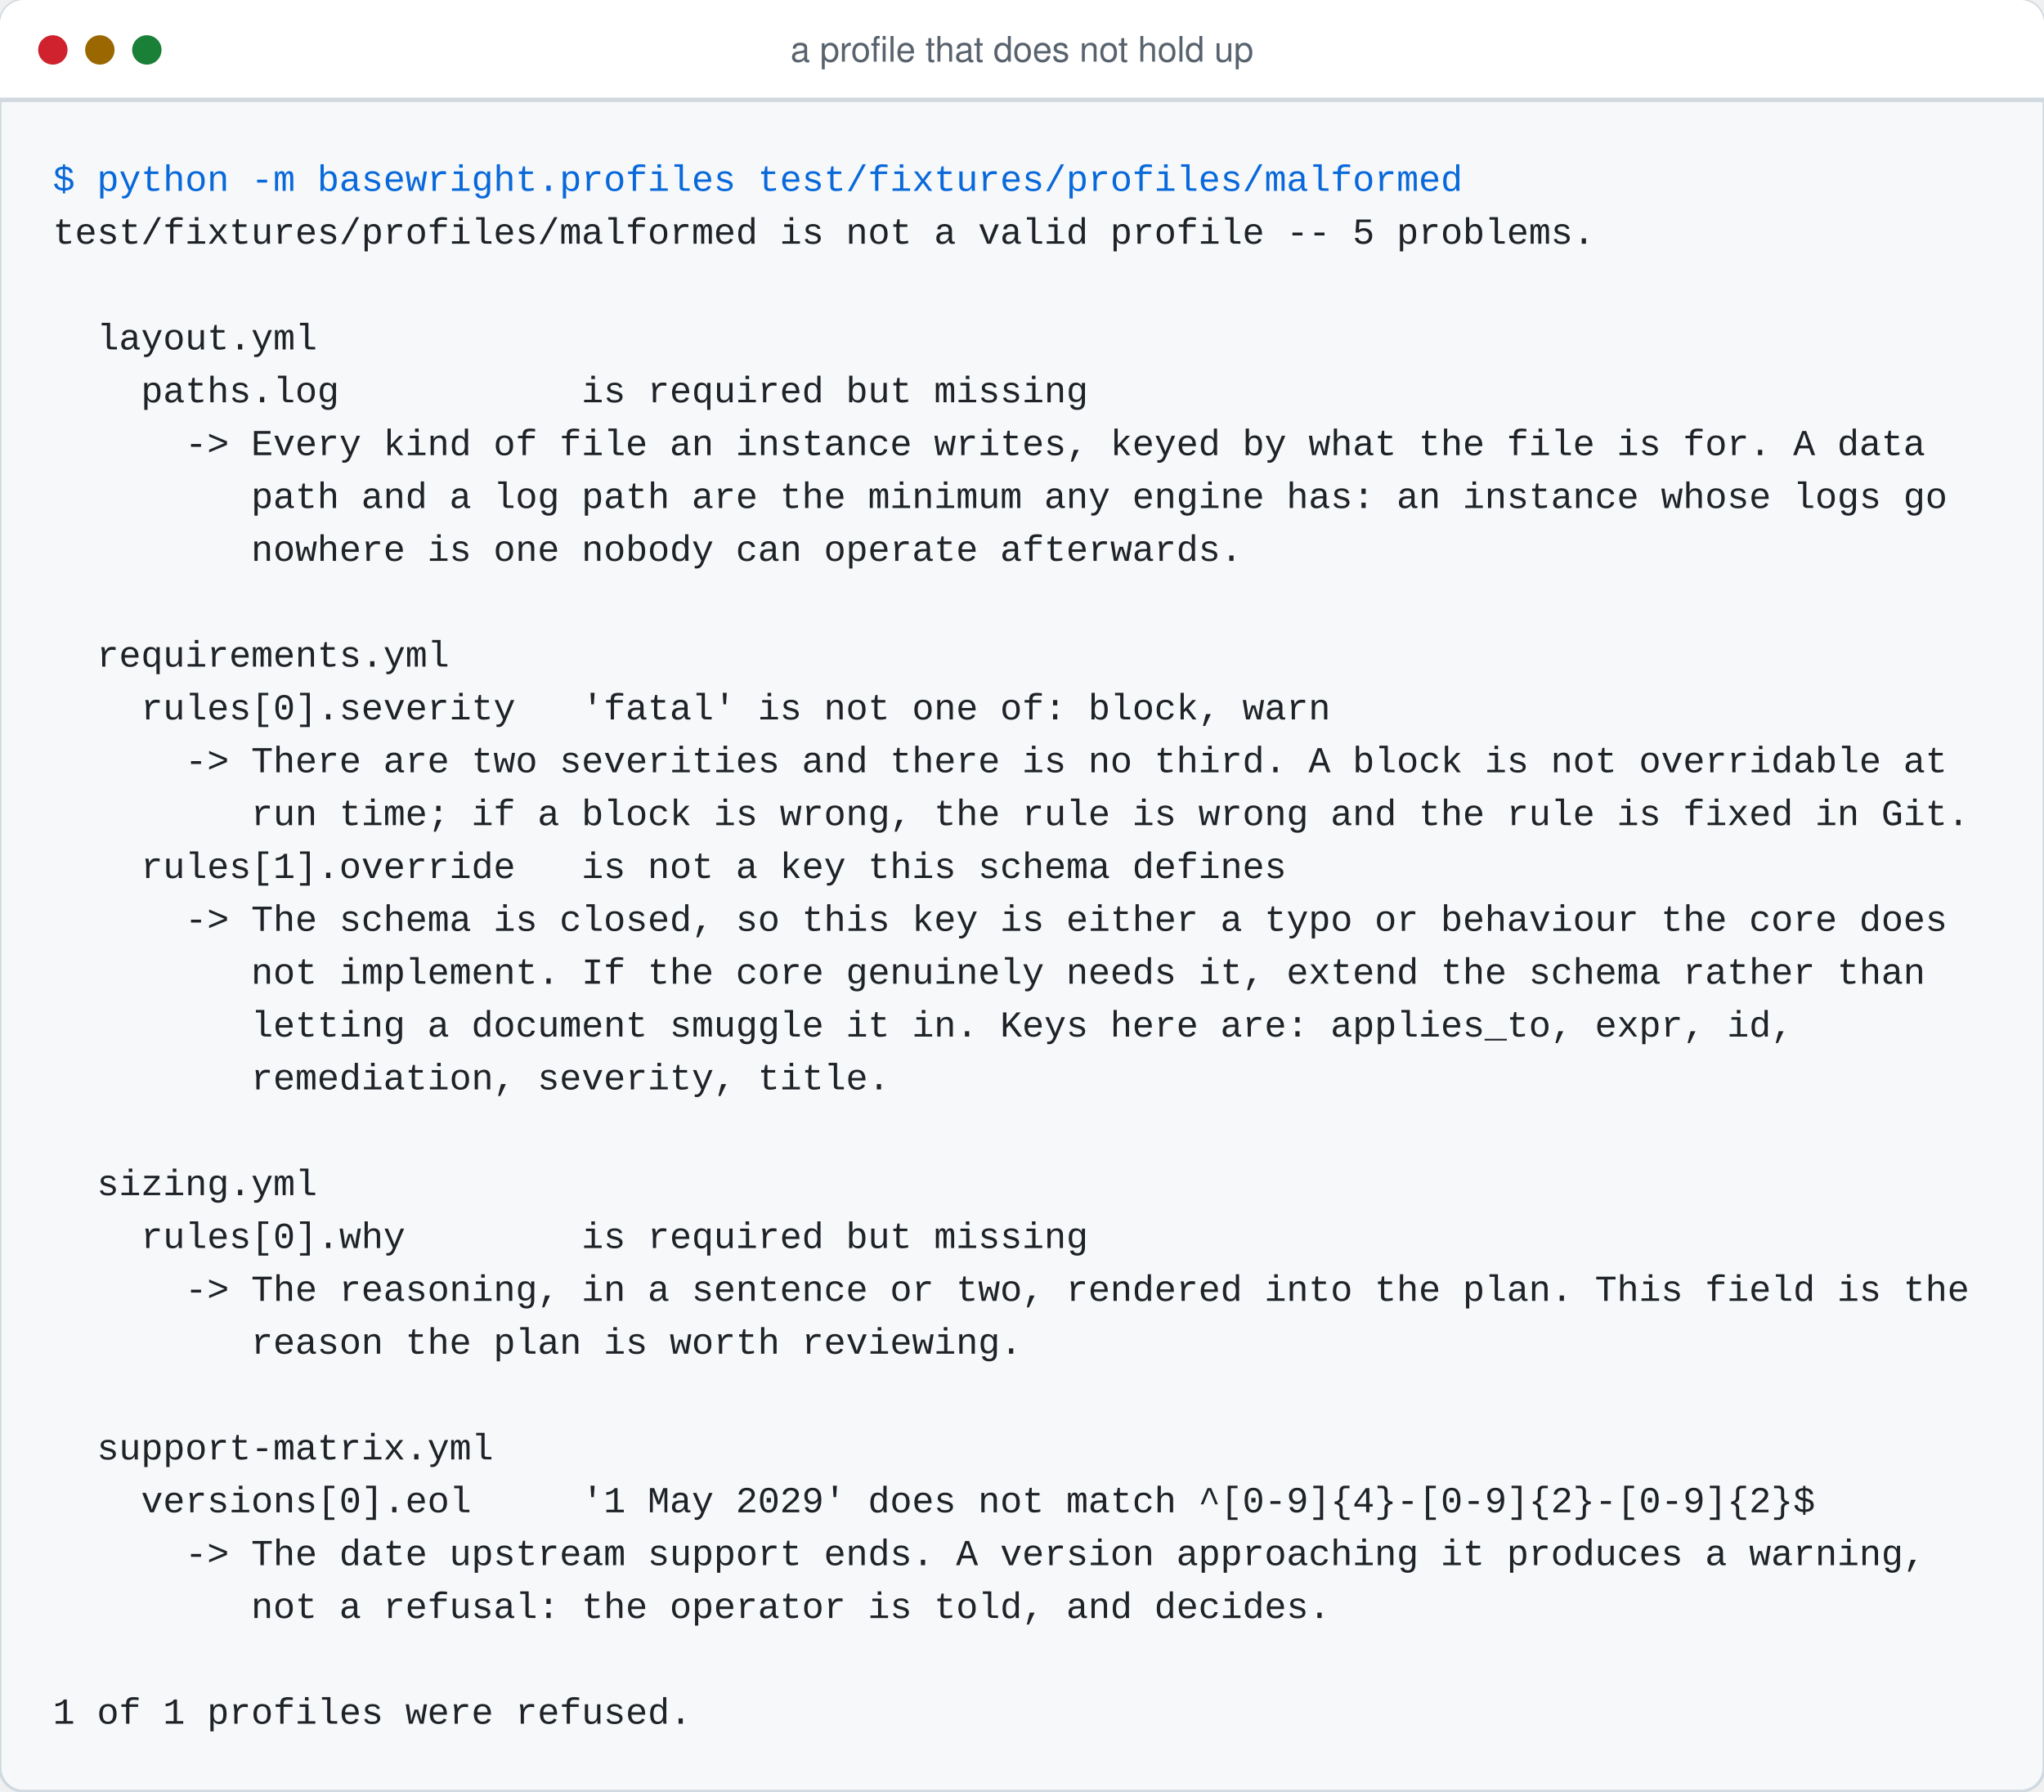
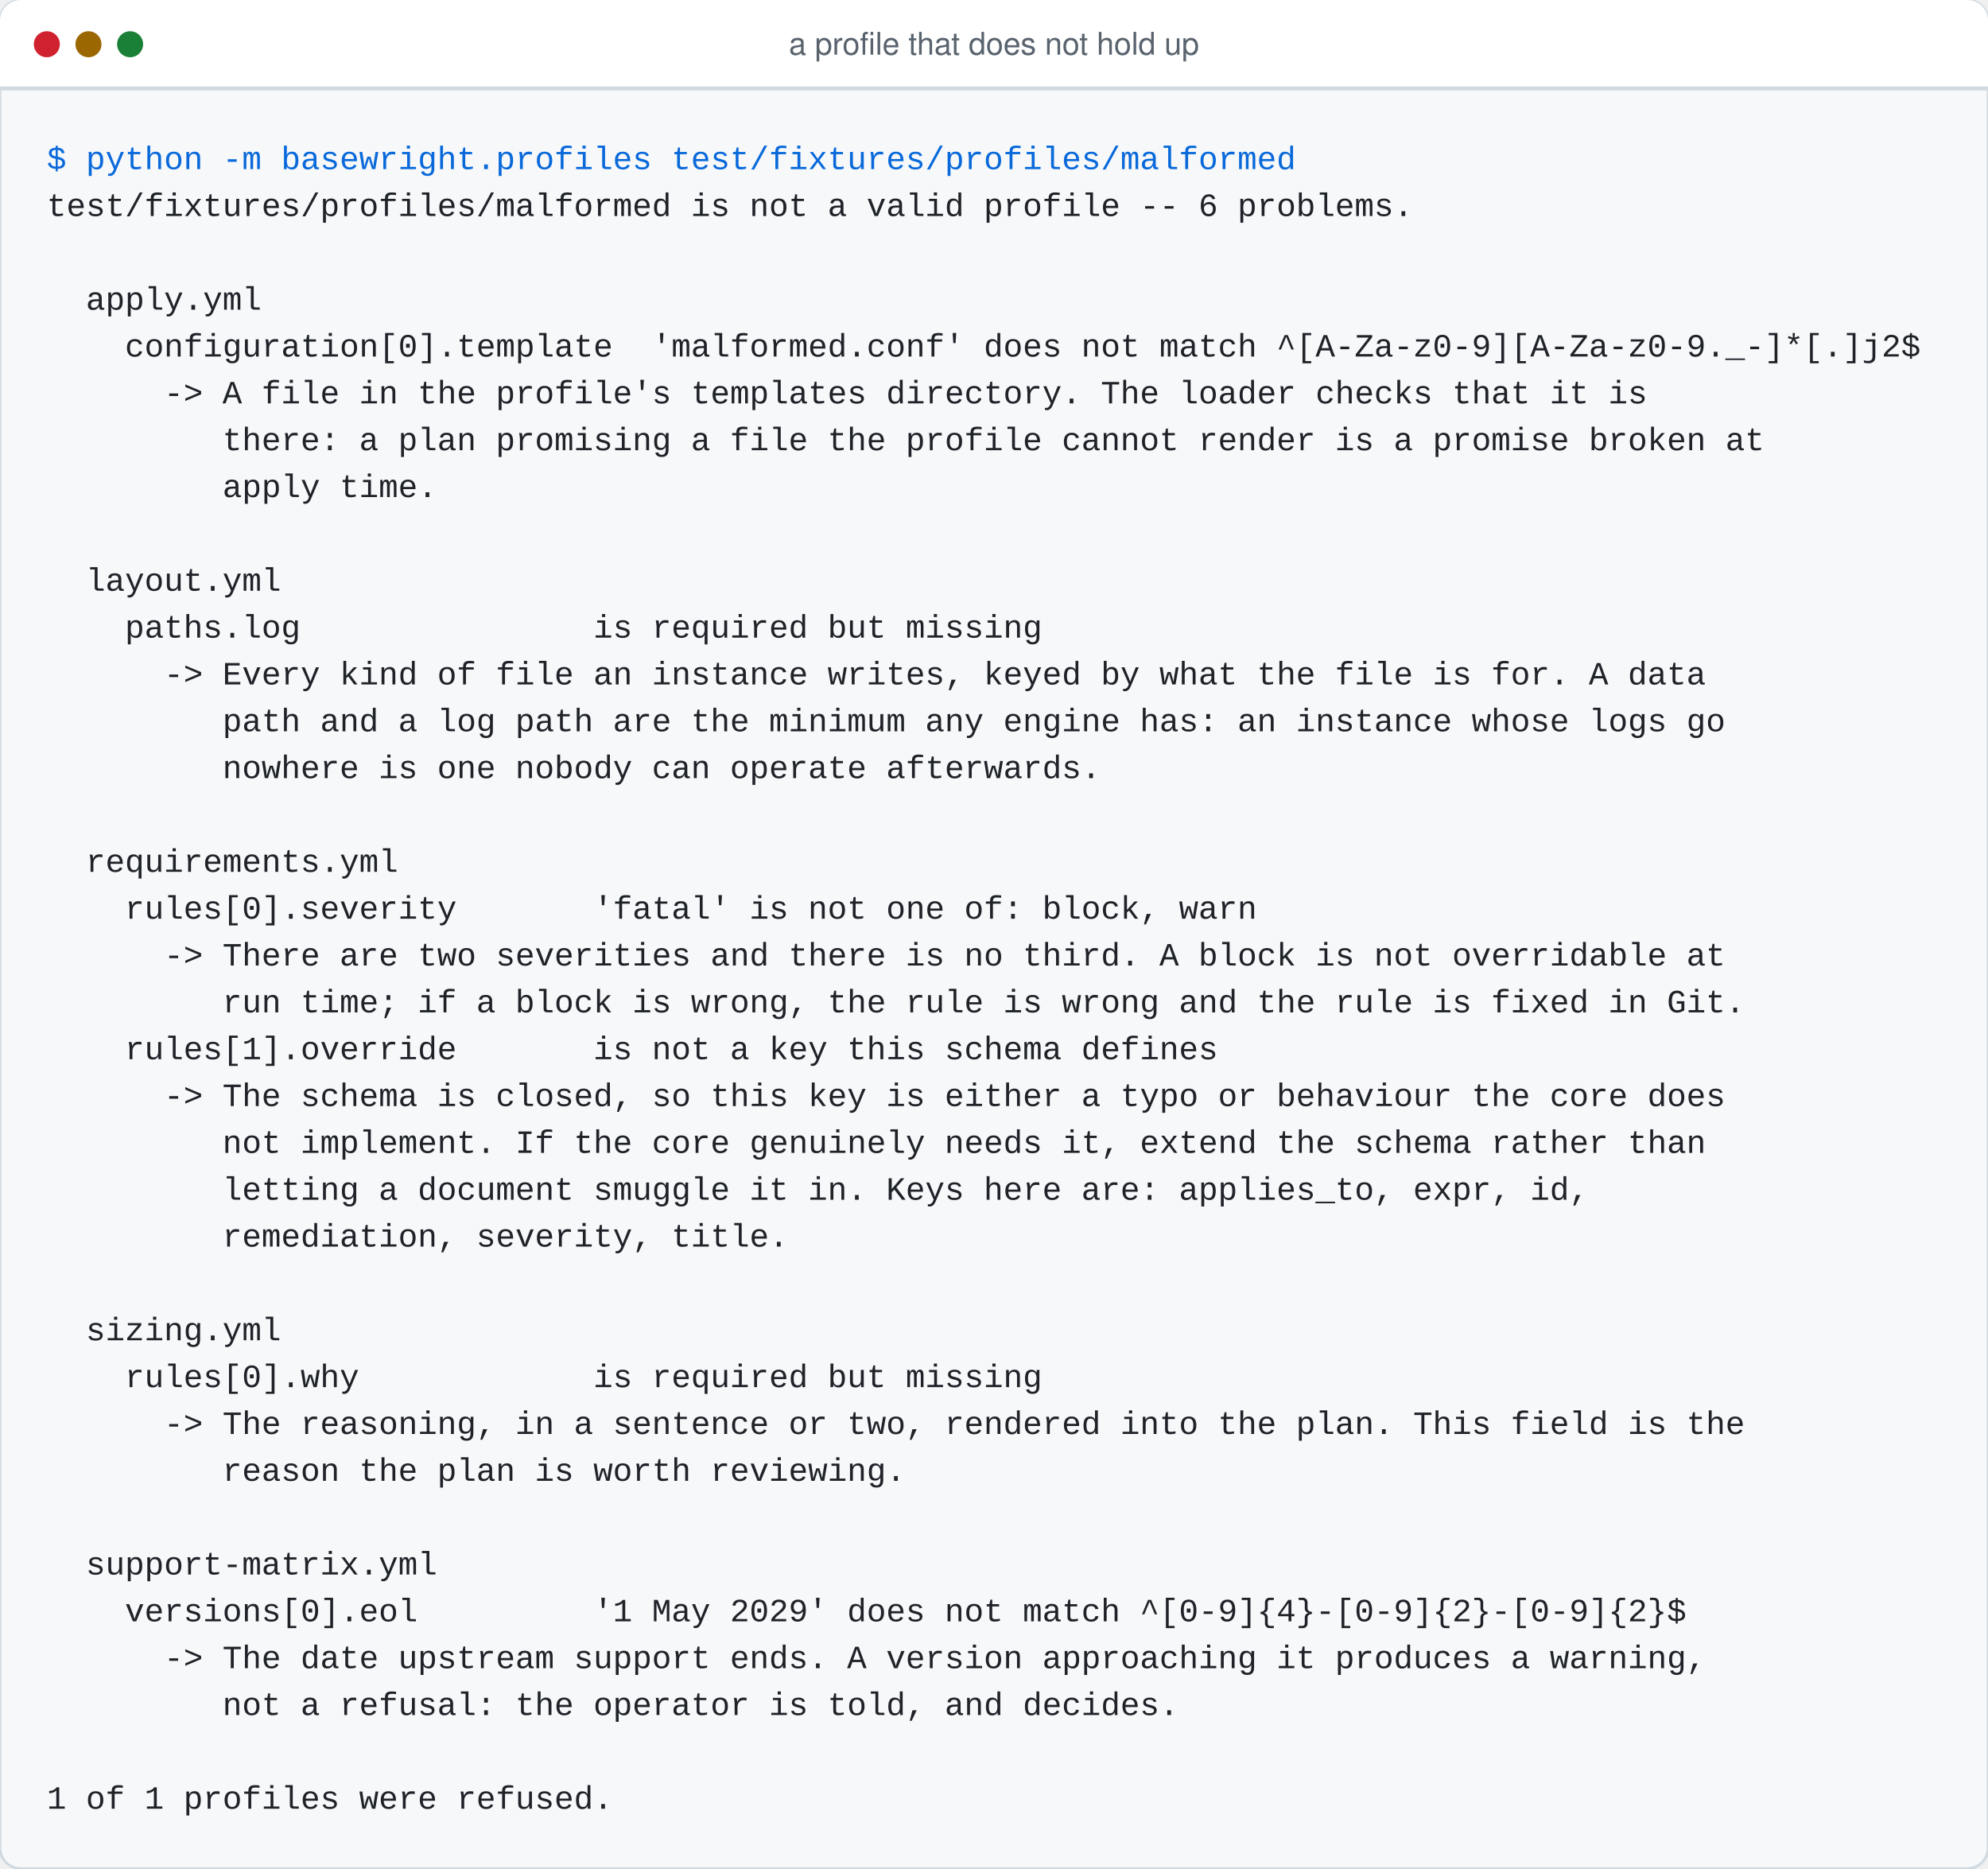
- <svg xmlns="http://www.w3.org/2000/svg" width="696" height="610" viewBox="0 0 696 610" role="img">
+ <svg xmlns="http://www.w3.org/2000/svg" width="764" height="718" viewBox="0 0 764 718" role="img">
  <defs>
    <marker id="arrow" viewBox="0 0 10 10" refX="9" refY="5" markerWidth="6" markerHeight="6" orient="auto">
      <path d="M 0 0 L 10 5 L 0 10 z" fill="context-stroke" />
    </marker>
  </defs>
-   <rect x="0" y="0" width="696" height="610" rx="8" fill="#f6f8fa" stroke="#d1d9e0" stroke-width="1" />
-   <rect x="0" y="0" width="696" height="34" rx="8" fill="#ffffff" stroke="none" stroke-width="1" />
-   <rect x="0" y="26" width="696" height="8" fill="#ffffff" />
-   <line x1="0" y1="34" x2="696" y2="34" stroke="#d1d9e0" stroke-width="1.5" />
+   <rect x="0" y="0" width="764" height="718" rx="8" fill="#f6f8fa" stroke="#d1d9e0" stroke-width="1" />
+   <rect x="0" y="0" width="764" height="34" rx="8" fill="#ffffff" stroke="none" stroke-width="1" />
+   <rect x="0" y="26" width="764" height="8" fill="#ffffff" />
+   <line x1="0" y1="34" x2="764" y2="34" stroke="#d1d9e0" stroke-width="1.5" />
  <circle cx="18" cy="17.0" r="5" fill="#cf222e" />
  <circle cx="34" cy="17.0" r="5" fill="#9a6700" />
  <circle cx="50" cy="17.0" r="5" fill="#1a7f37" />
-   <text x="348.0" y="21.0" fill="#59636e" font-family="-apple-system, BlinkMacSystemFont, 'Segoe UI', Helvetica, Arial, sans-serif" font-size="12" font-weight="normal" text-anchor="middle" letter-spacing="normal" xml:space="preserve">a profile that does not hold up</text>
+   <text x="382.0" y="21.0" fill="#59636e" font-family="-apple-system, BlinkMacSystemFont, 'Segoe UI', Helvetica, Arial, sans-serif" font-size="12" font-weight="normal" text-anchor="middle" letter-spacing="normal" xml:space="preserve">a profile that does not hold up</text>
  <text x="18" y="65" fill="#0969da" font-family="ui-monospace, SFMono-Regular, Menlo, Consolas, 'Liberation Mono', monospace" font-size="12.5" font-weight="normal" text-anchor="start" letter-spacing="normal" xml:space="preserve">$ python -m basewright.profiles test/fixtures/profiles/malformed</text>
-   <text x="18" y="83" fill="#1f2328" font-family="ui-monospace, SFMono-Regular, Menlo, Consolas, 'Liberation Mono', monospace" font-size="12.5" font-weight="normal" text-anchor="start" letter-spacing="normal" xml:space="preserve">test/fixtures/profiles/malformed is not a valid profile -- 5 problems.</text>
+   <text x="18" y="83" fill="#1f2328" font-family="ui-monospace, SFMono-Regular, Menlo, Consolas, 'Liberation Mono', monospace" font-size="12.5" font-weight="normal" text-anchor="start" letter-spacing="normal" xml:space="preserve">test/fixtures/profiles/malformed is not a valid profile -- 6 problems.</text>
  <text x="18" y="101" fill="#1f2328" font-family="ui-monospace, SFMono-Regular, Menlo, Consolas, 'Liberation Mono', monospace" font-size="12.5" font-weight="normal" text-anchor="start" letter-spacing="normal" xml:space="preserve" />
-   <text x="18" y="119" fill="#1f2328" font-family="ui-monospace, SFMono-Regular, Menlo, Consolas, 'Liberation Mono', monospace" font-size="12.5" font-weight="normal" text-anchor="start" letter-spacing="normal" xml:space="preserve">  layout.yml</text>
-   <text x="18" y="137" fill="#1f2328" font-family="ui-monospace, SFMono-Regular, Menlo, Consolas, 'Liberation Mono', monospace" font-size="12.5" font-weight="normal" text-anchor="start" letter-spacing="normal" xml:space="preserve">    paths.log           is required but missing</text>
-   <text x="18" y="155" fill="#1f2328" font-family="ui-monospace, SFMono-Regular, Menlo, Consolas, 'Liberation Mono', monospace" font-size="12.5" font-weight="normal" text-anchor="start" letter-spacing="normal" xml:space="preserve">      -&gt; Every kind of file an instance writes, keyed by what the file is for. A data</text>
-   <text x="18" y="173" fill="#1f2328" font-family="ui-monospace, SFMono-Regular, Menlo, Consolas, 'Liberation Mono', monospace" font-size="12.5" font-weight="normal" text-anchor="start" letter-spacing="normal" xml:space="preserve">         path and a log path are the minimum any engine has: an instance whose logs go</text>
-   <text x="18" y="191" fill="#1f2328" font-family="ui-monospace, SFMono-Regular, Menlo, Consolas, 'Liberation Mono', monospace" font-size="12.5" font-weight="normal" text-anchor="start" letter-spacing="normal" xml:space="preserve">         nowhere is one nobody can operate afterwards.</text>
+   <text x="18" y="119" fill="#1f2328" font-family="ui-monospace, SFMono-Regular, Menlo, Consolas, 'Liberation Mono', monospace" font-size="12.5" font-weight="normal" text-anchor="start" letter-spacing="normal" xml:space="preserve">  apply.yml</text>
+   <text x="18" y="137" fill="#1f2328" font-family="ui-monospace, SFMono-Regular, Menlo, Consolas, 'Liberation Mono', monospace" font-size="12.5" font-weight="normal" text-anchor="start" letter-spacing="normal" xml:space="preserve">    configuration[0].template  'malformed.conf' does not match ^[A-Za-z0-9][A-Za-z0-9._-]*[.]j2$</text>
+   <text x="18" y="155" fill="#1f2328" font-family="ui-monospace, SFMono-Regular, Menlo, Consolas, 'Liberation Mono', monospace" font-size="12.5" font-weight="normal" text-anchor="start" letter-spacing="normal" xml:space="preserve">      -&gt; A file in the profile's templates directory. The loader checks that it is</text>
+   <text x="18" y="173" fill="#1f2328" font-family="ui-monospace, SFMono-Regular, Menlo, Consolas, 'Liberation Mono', monospace" font-size="12.5" font-weight="normal" text-anchor="start" letter-spacing="normal" xml:space="preserve">         there: a plan promising a file the profile cannot render is a promise broken at</text>
+   <text x="18" y="191" fill="#1f2328" font-family="ui-monospace, SFMono-Regular, Menlo, Consolas, 'Liberation Mono', monospace" font-size="12.5" font-weight="normal" text-anchor="start" letter-spacing="normal" xml:space="preserve">         apply time.</text>
  <text x="18" y="209" fill="#1f2328" font-family="ui-monospace, SFMono-Regular, Menlo, Consolas, 'Liberation Mono', monospace" font-size="12.5" font-weight="normal" text-anchor="start" letter-spacing="normal" xml:space="preserve" />
-   <text x="18" y="227" fill="#1f2328" font-family="ui-monospace, SFMono-Regular, Menlo, Consolas, 'Liberation Mono', monospace" font-size="12.5" font-weight="normal" text-anchor="start" letter-spacing="normal" xml:space="preserve">  requirements.yml</text>
-   <text x="18" y="245" fill="#1f2328" font-family="ui-monospace, SFMono-Regular, Menlo, Consolas, 'Liberation Mono', monospace" font-size="12.5" font-weight="normal" text-anchor="start" letter-spacing="normal" xml:space="preserve">    rules[0].severity   'fatal' is not one of: block, warn</text>
-   <text x="18" y="263" fill="#1f2328" font-family="ui-monospace, SFMono-Regular, Menlo, Consolas, 'Liberation Mono', monospace" font-size="12.5" font-weight="normal" text-anchor="start" letter-spacing="normal" xml:space="preserve">      -&gt; There are two severities and there is no third. A block is not overridable at</text>
-   <text x="18" y="281" fill="#1f2328" font-family="ui-monospace, SFMono-Regular, Menlo, Consolas, 'Liberation Mono', monospace" font-size="12.5" font-weight="normal" text-anchor="start" letter-spacing="normal" xml:space="preserve">         run time; if a block is wrong, the rule is wrong and the rule is fixed in Git.</text>
-   <text x="18" y="299" fill="#1f2328" font-family="ui-monospace, SFMono-Regular, Menlo, Consolas, 'Liberation Mono', monospace" font-size="12.5" font-weight="normal" text-anchor="start" letter-spacing="normal" xml:space="preserve">    rules[1].override   is not a key this schema defines</text>
-   <text x="18" y="317" fill="#1f2328" font-family="ui-monospace, SFMono-Regular, Menlo, Consolas, 'Liberation Mono', monospace" font-size="12.5" font-weight="normal" text-anchor="start" letter-spacing="normal" xml:space="preserve">      -&gt; The schema is closed, so this key is either a typo or behaviour the core does</text>
-   <text x="18" y="335" fill="#1f2328" font-family="ui-monospace, SFMono-Regular, Menlo, Consolas, 'Liberation Mono', monospace" font-size="12.5" font-weight="normal" text-anchor="start" letter-spacing="normal" xml:space="preserve">         not implement. If the core genuinely needs it, extend the schema rather than</text>
-   <text x="18" y="353" fill="#1f2328" font-family="ui-monospace, SFMono-Regular, Menlo, Consolas, 'Liberation Mono', monospace" font-size="12.5" font-weight="normal" text-anchor="start" letter-spacing="normal" xml:space="preserve">         letting a document smuggle it in. Keys here are: applies_to, expr, id,</text>
-   <text x="18" y="371" fill="#1f2328" font-family="ui-monospace, SFMono-Regular, Menlo, Consolas, 'Liberation Mono', monospace" font-size="12.5" font-weight="normal" text-anchor="start" letter-spacing="normal" xml:space="preserve">         remediation, severity, title.</text>
-   <text x="18" y="389" fill="#1f2328" font-family="ui-monospace, SFMono-Regular, Menlo, Consolas, 'Liberation Mono', monospace" font-size="12.5" font-weight="normal" text-anchor="start" letter-spacing="normal" xml:space="preserve" />
-   <text x="18" y="407" fill="#1f2328" font-family="ui-monospace, SFMono-Regular, Menlo, Consolas, 'Liberation Mono', monospace" font-size="12.5" font-weight="normal" text-anchor="start" letter-spacing="normal" xml:space="preserve">  sizing.yml</text>
-   <text x="18" y="425" fill="#1f2328" font-family="ui-monospace, SFMono-Regular, Menlo, Consolas, 'Liberation Mono', monospace" font-size="12.5" font-weight="normal" text-anchor="start" letter-spacing="normal" xml:space="preserve">    rules[0].why        is required but missing</text>
-   <text x="18" y="443" fill="#1f2328" font-family="ui-monospace, SFMono-Regular, Menlo, Consolas, 'Liberation Mono', monospace" font-size="12.5" font-weight="normal" text-anchor="start" letter-spacing="normal" xml:space="preserve">      -&gt; The reasoning, in a sentence or two, rendered into the plan. This field is the</text>
-   <text x="18" y="461" fill="#1f2328" font-family="ui-monospace, SFMono-Regular, Menlo, Consolas, 'Liberation Mono', monospace" font-size="12.5" font-weight="normal" text-anchor="start" letter-spacing="normal" xml:space="preserve">         reason the plan is worth reviewing.</text>
-   <text x="18" y="479" fill="#1f2328" font-family="ui-monospace, SFMono-Regular, Menlo, Consolas, 'Liberation Mono', monospace" font-size="12.5" font-weight="normal" text-anchor="start" letter-spacing="normal" xml:space="preserve" />
-   <text x="18" y="497" fill="#1f2328" font-family="ui-monospace, SFMono-Regular, Menlo, Consolas, 'Liberation Mono', monospace" font-size="12.5" font-weight="normal" text-anchor="start" letter-spacing="normal" xml:space="preserve">  support-matrix.yml</text>
-   <text x="18" y="515" fill="#1f2328" font-family="ui-monospace, SFMono-Regular, Menlo, Consolas, 'Liberation Mono', monospace" font-size="12.5" font-weight="normal" text-anchor="start" letter-spacing="normal" xml:space="preserve">    versions[0].eol     '1 May 2029' does not match ^[0-9]{4}-[0-9]{2}-[0-9]{2}$</text>
-   <text x="18" y="533" fill="#1f2328" font-family="ui-monospace, SFMono-Regular, Menlo, Consolas, 'Liberation Mono', monospace" font-size="12.5" font-weight="normal" text-anchor="start" letter-spacing="normal" xml:space="preserve">      -&gt; The date upstream support ends. A version approaching it produces a warning,</text>
-   <text x="18" y="551" fill="#1f2328" font-family="ui-monospace, SFMono-Regular, Menlo, Consolas, 'Liberation Mono', monospace" font-size="12.5" font-weight="normal" text-anchor="start" letter-spacing="normal" xml:space="preserve">         not a refusal: the operator is told, and decides.</text>
-   <text x="18" y="569" fill="#1f2328" font-family="ui-monospace, SFMono-Regular, Menlo, Consolas, 'Liberation Mono', monospace" font-size="12.5" font-weight="normal" text-anchor="start" letter-spacing="normal" xml:space="preserve" />
-   <text x="18" y="587" fill="#1f2328" font-family="ui-monospace, SFMono-Regular, Menlo, Consolas, 'Liberation Mono', monospace" font-size="12.5" font-weight="normal" text-anchor="start" letter-spacing="normal" xml:space="preserve">1 of 1 profiles were refused.</text>
+   <text x="18" y="227" fill="#1f2328" font-family="ui-monospace, SFMono-Regular, Menlo, Consolas, 'Liberation Mono', monospace" font-size="12.5" font-weight="normal" text-anchor="start" letter-spacing="normal" xml:space="preserve">  layout.yml</text>
+   <text x="18" y="245" fill="#1f2328" font-family="ui-monospace, SFMono-Regular, Menlo, Consolas, 'Liberation Mono', monospace" font-size="12.5" font-weight="normal" text-anchor="start" letter-spacing="normal" xml:space="preserve">    paths.log               is required but missing</text>
+   <text x="18" y="263" fill="#1f2328" font-family="ui-monospace, SFMono-Regular, Menlo, Consolas, 'Liberation Mono', monospace" font-size="12.5" font-weight="normal" text-anchor="start" letter-spacing="normal" xml:space="preserve">      -&gt; Every kind of file an instance writes, keyed by what the file is for. A data</text>
+   <text x="18" y="281" fill="#1f2328" font-family="ui-monospace, SFMono-Regular, Menlo, Consolas, 'Liberation Mono', monospace" font-size="12.5" font-weight="normal" text-anchor="start" letter-spacing="normal" xml:space="preserve">         path and a log path are the minimum any engine has: an instance whose logs go</text>
+   <text x="18" y="299" fill="#1f2328" font-family="ui-monospace, SFMono-Regular, Menlo, Consolas, 'Liberation Mono', monospace" font-size="12.5" font-weight="normal" text-anchor="start" letter-spacing="normal" xml:space="preserve">         nowhere is one nobody can operate afterwards.</text>
+   <text x="18" y="317" fill="#1f2328" font-family="ui-monospace, SFMono-Regular, Menlo, Consolas, 'Liberation Mono', monospace" font-size="12.5" font-weight="normal" text-anchor="start" letter-spacing="normal" xml:space="preserve" />
+   <text x="18" y="335" fill="#1f2328" font-family="ui-monospace, SFMono-Regular, Menlo, Consolas, 'Liberation Mono', monospace" font-size="12.5" font-weight="normal" text-anchor="start" letter-spacing="normal" xml:space="preserve">  requirements.yml</text>
+   <text x="18" y="353" fill="#1f2328" font-family="ui-monospace, SFMono-Regular, Menlo, Consolas, 'Liberation Mono', monospace" font-size="12.5" font-weight="normal" text-anchor="start" letter-spacing="normal" xml:space="preserve">    rules[0].severity       'fatal' is not one of: block, warn</text>
+   <text x="18" y="371" fill="#1f2328" font-family="ui-monospace, SFMono-Regular, Menlo, Consolas, 'Liberation Mono', monospace" font-size="12.5" font-weight="normal" text-anchor="start" letter-spacing="normal" xml:space="preserve">      -&gt; There are two severities and there is no third. A block is not overridable at</text>
+   <text x="18" y="389" fill="#1f2328" font-family="ui-monospace, SFMono-Regular, Menlo, Consolas, 'Liberation Mono', monospace" font-size="12.5" font-weight="normal" text-anchor="start" letter-spacing="normal" xml:space="preserve">         run time; if a block is wrong, the rule is wrong and the rule is fixed in Git.</text>
+   <text x="18" y="407" fill="#1f2328" font-family="ui-monospace, SFMono-Regular, Menlo, Consolas, 'Liberation Mono', monospace" font-size="12.5" font-weight="normal" text-anchor="start" letter-spacing="normal" xml:space="preserve">    rules[1].override       is not a key this schema defines</text>
+   <text x="18" y="425" fill="#1f2328" font-family="ui-monospace, SFMono-Regular, Menlo, Consolas, 'Liberation Mono', monospace" font-size="12.5" font-weight="normal" text-anchor="start" letter-spacing="normal" xml:space="preserve">      -&gt; The schema is closed, so this key is either a typo or behaviour the core does</text>
+   <text x="18" y="443" fill="#1f2328" font-family="ui-monospace, SFMono-Regular, Menlo, Consolas, 'Liberation Mono', monospace" font-size="12.5" font-weight="normal" text-anchor="start" letter-spacing="normal" xml:space="preserve">         not implement. If the core genuinely needs it, extend the schema rather than</text>
+   <text x="18" y="461" fill="#1f2328" font-family="ui-monospace, SFMono-Regular, Menlo, Consolas, 'Liberation Mono', monospace" font-size="12.5" font-weight="normal" text-anchor="start" letter-spacing="normal" xml:space="preserve">         letting a document smuggle it in. Keys here are: applies_to, expr, id,</text>
+   <text x="18" y="479" fill="#1f2328" font-family="ui-monospace, SFMono-Regular, Menlo, Consolas, 'Liberation Mono', monospace" font-size="12.5" font-weight="normal" text-anchor="start" letter-spacing="normal" xml:space="preserve">         remediation, severity, title.</text>
+   <text x="18" y="497" fill="#1f2328" font-family="ui-monospace, SFMono-Regular, Menlo, Consolas, 'Liberation Mono', monospace" font-size="12.5" font-weight="normal" text-anchor="start" letter-spacing="normal" xml:space="preserve" />
+   <text x="18" y="515" fill="#1f2328" font-family="ui-monospace, SFMono-Regular, Menlo, Consolas, 'Liberation Mono', monospace" font-size="12.5" font-weight="normal" text-anchor="start" letter-spacing="normal" xml:space="preserve">  sizing.yml</text>
+   <text x="18" y="533" fill="#1f2328" font-family="ui-monospace, SFMono-Regular, Menlo, Consolas, 'Liberation Mono', monospace" font-size="12.5" font-weight="normal" text-anchor="start" letter-spacing="normal" xml:space="preserve">    rules[0].why            is required but missing</text>
+   <text x="18" y="551" fill="#1f2328" font-family="ui-monospace, SFMono-Regular, Menlo, Consolas, 'Liberation Mono', monospace" font-size="12.5" font-weight="normal" text-anchor="start" letter-spacing="normal" xml:space="preserve">      -&gt; The reasoning, in a sentence or two, rendered into the plan. This field is the</text>
+   <text x="18" y="569" fill="#1f2328" font-family="ui-monospace, SFMono-Regular, Menlo, Consolas, 'Liberation Mono', monospace" font-size="12.5" font-weight="normal" text-anchor="start" letter-spacing="normal" xml:space="preserve">         reason the plan is worth reviewing.</text>
+   <text x="18" y="587" fill="#1f2328" font-family="ui-monospace, SFMono-Regular, Menlo, Consolas, 'Liberation Mono', monospace" font-size="12.5" font-weight="normal" text-anchor="start" letter-spacing="normal" xml:space="preserve" />
+   <text x="18" y="605" fill="#1f2328" font-family="ui-monospace, SFMono-Regular, Menlo, Consolas, 'Liberation Mono', monospace" font-size="12.5" font-weight="normal" text-anchor="start" letter-spacing="normal" xml:space="preserve">  support-matrix.yml</text>
+   <text x="18" y="623" fill="#1f2328" font-family="ui-monospace, SFMono-Regular, Menlo, Consolas, 'Liberation Mono', monospace" font-size="12.5" font-weight="normal" text-anchor="start" letter-spacing="normal" xml:space="preserve">    versions[0].eol         '1 May 2029' does not match ^[0-9]{4}-[0-9]{2}-[0-9]{2}$</text>
+   <text x="18" y="641" fill="#1f2328" font-family="ui-monospace, SFMono-Regular, Menlo, Consolas, 'Liberation Mono', monospace" font-size="12.5" font-weight="normal" text-anchor="start" letter-spacing="normal" xml:space="preserve">      -&gt; The date upstream support ends. A version approaching it produces a warning,</text>
+   <text x="18" y="659" fill="#1f2328" font-family="ui-monospace, SFMono-Regular, Menlo, Consolas, 'Liberation Mono', monospace" font-size="12.5" font-weight="normal" text-anchor="start" letter-spacing="normal" xml:space="preserve">         not a refusal: the operator is told, and decides.</text>
+   <text x="18" y="677" fill="#1f2328" font-family="ui-monospace, SFMono-Regular, Menlo, Consolas, 'Liberation Mono', monospace" font-size="12.5" font-weight="normal" text-anchor="start" letter-spacing="normal" xml:space="preserve" />
+   <text x="18" y="695" fill="#1f2328" font-family="ui-monospace, SFMono-Regular, Menlo, Consolas, 'Liberation Mono', monospace" font-size="12.5" font-weight="normal" text-anchor="start" letter-spacing="normal" xml:space="preserve">1 of 1 profiles were refused.</text>
</svg>
